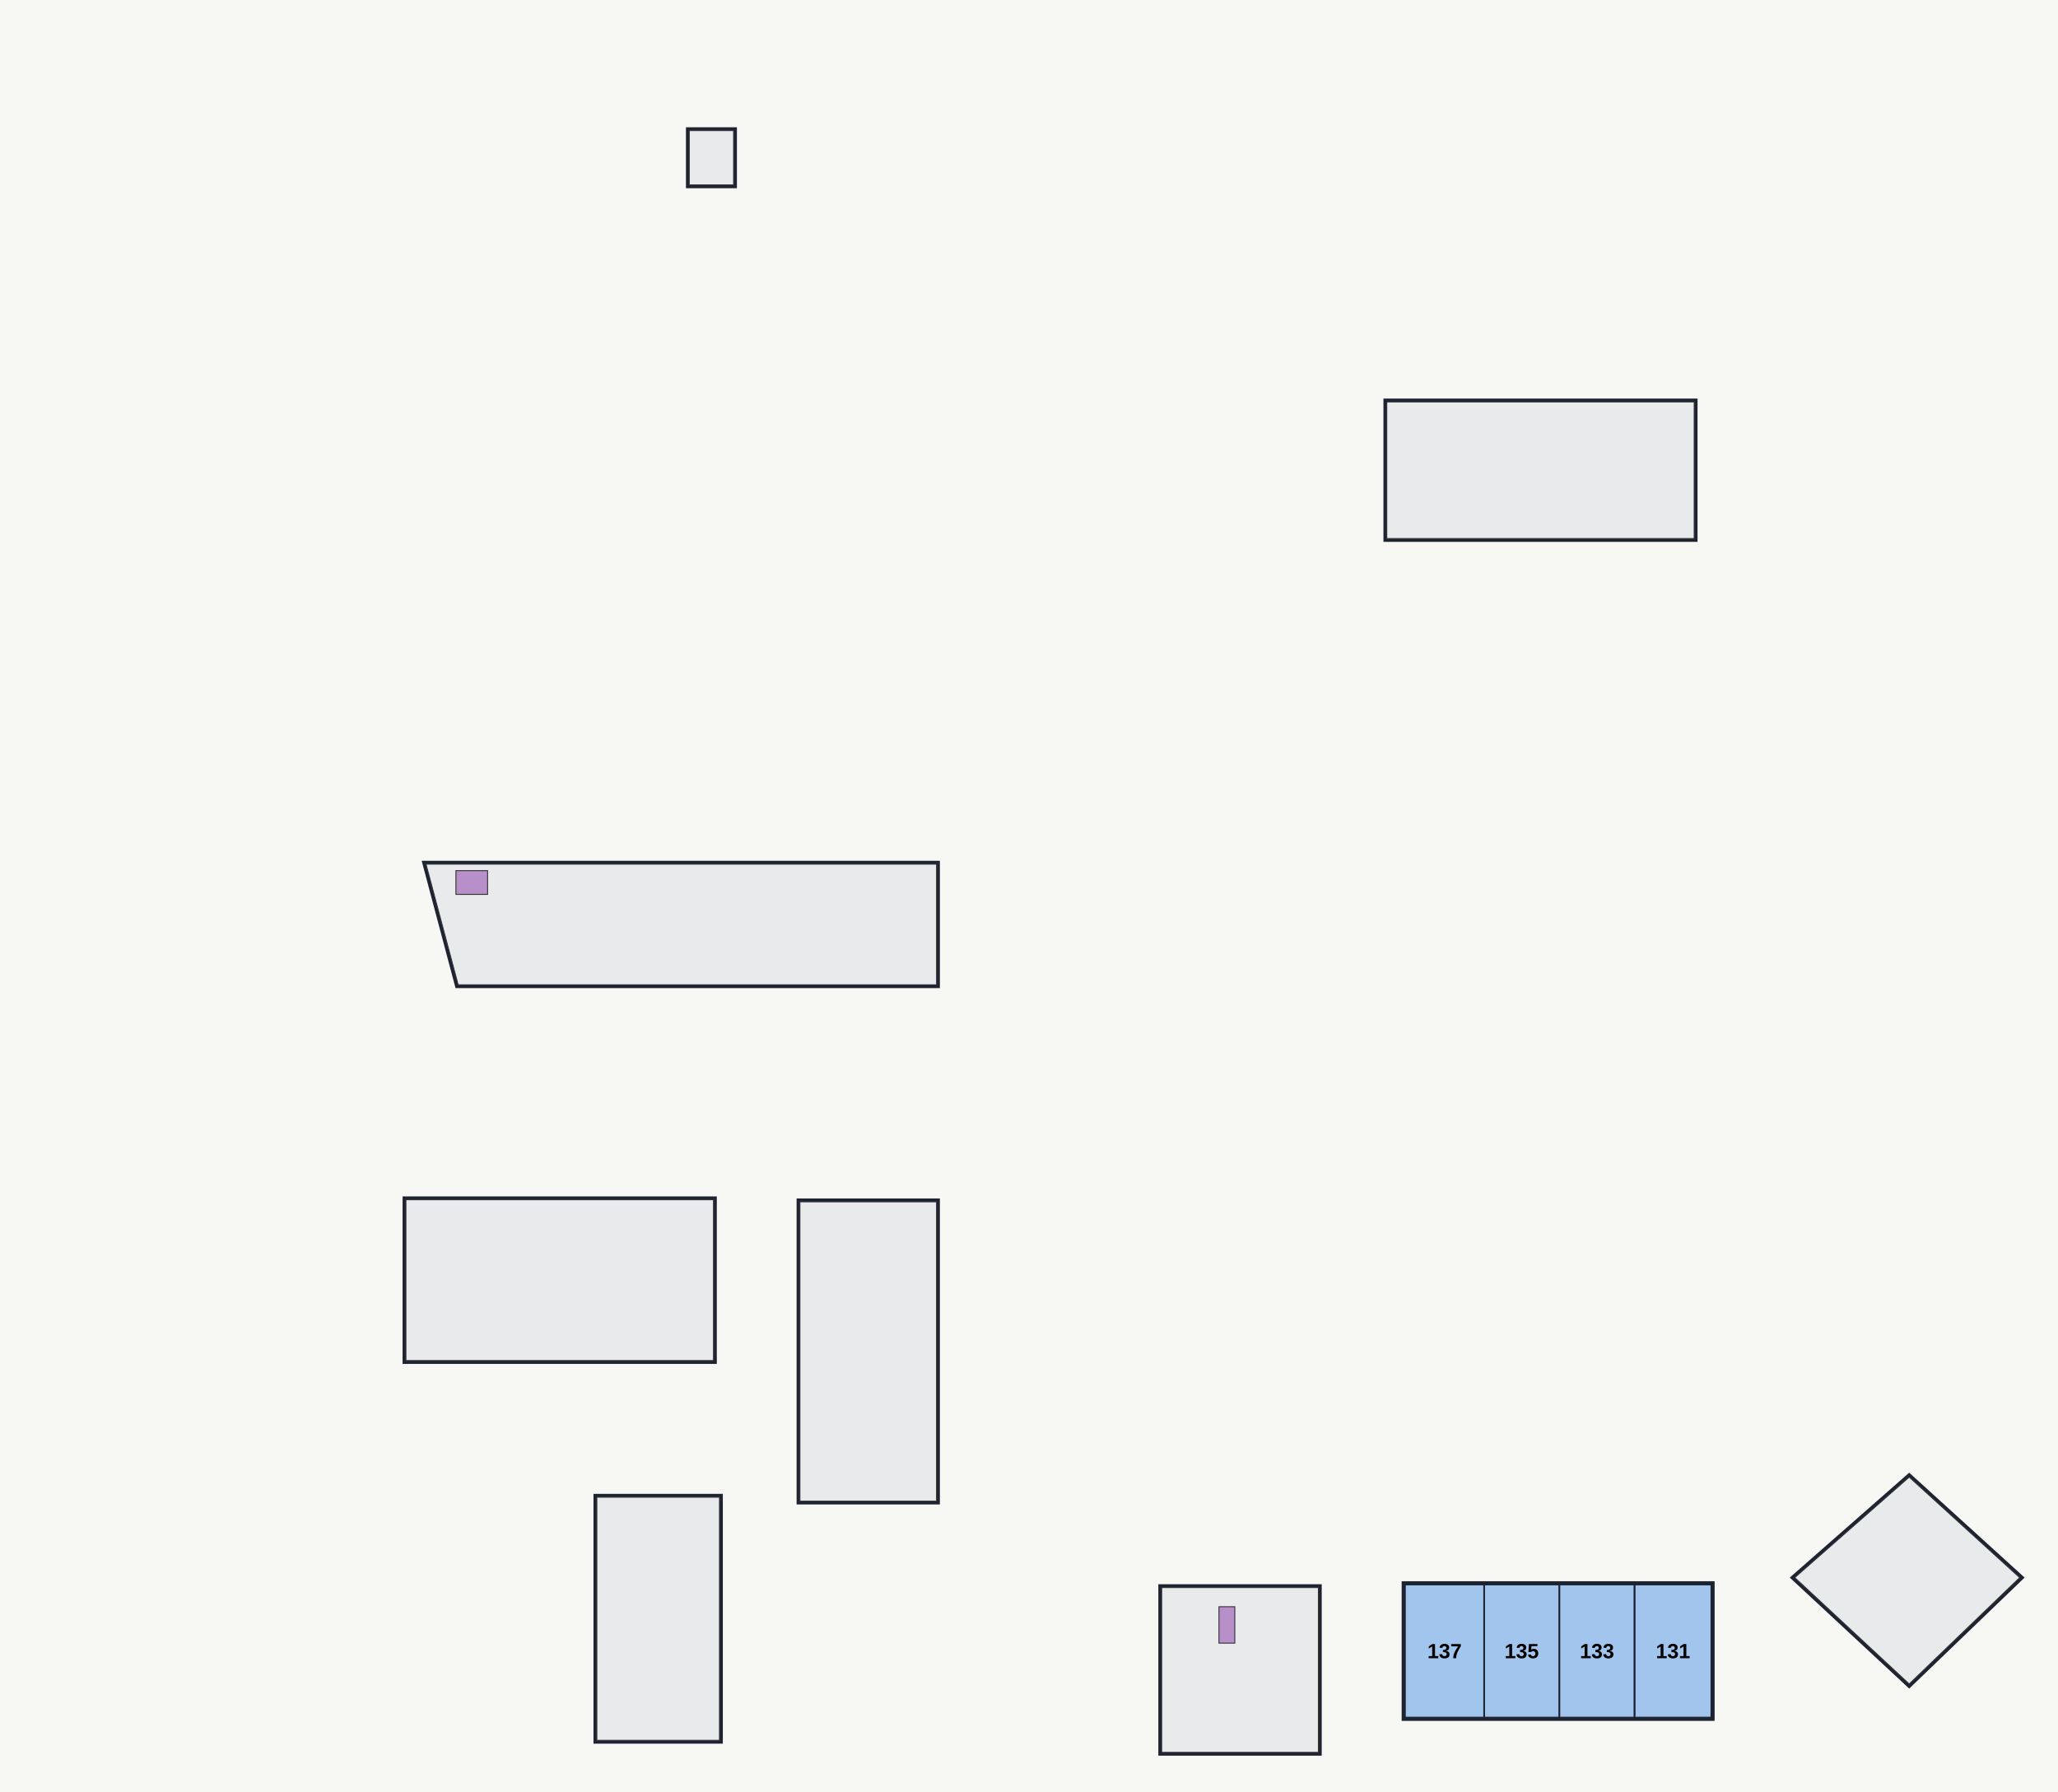
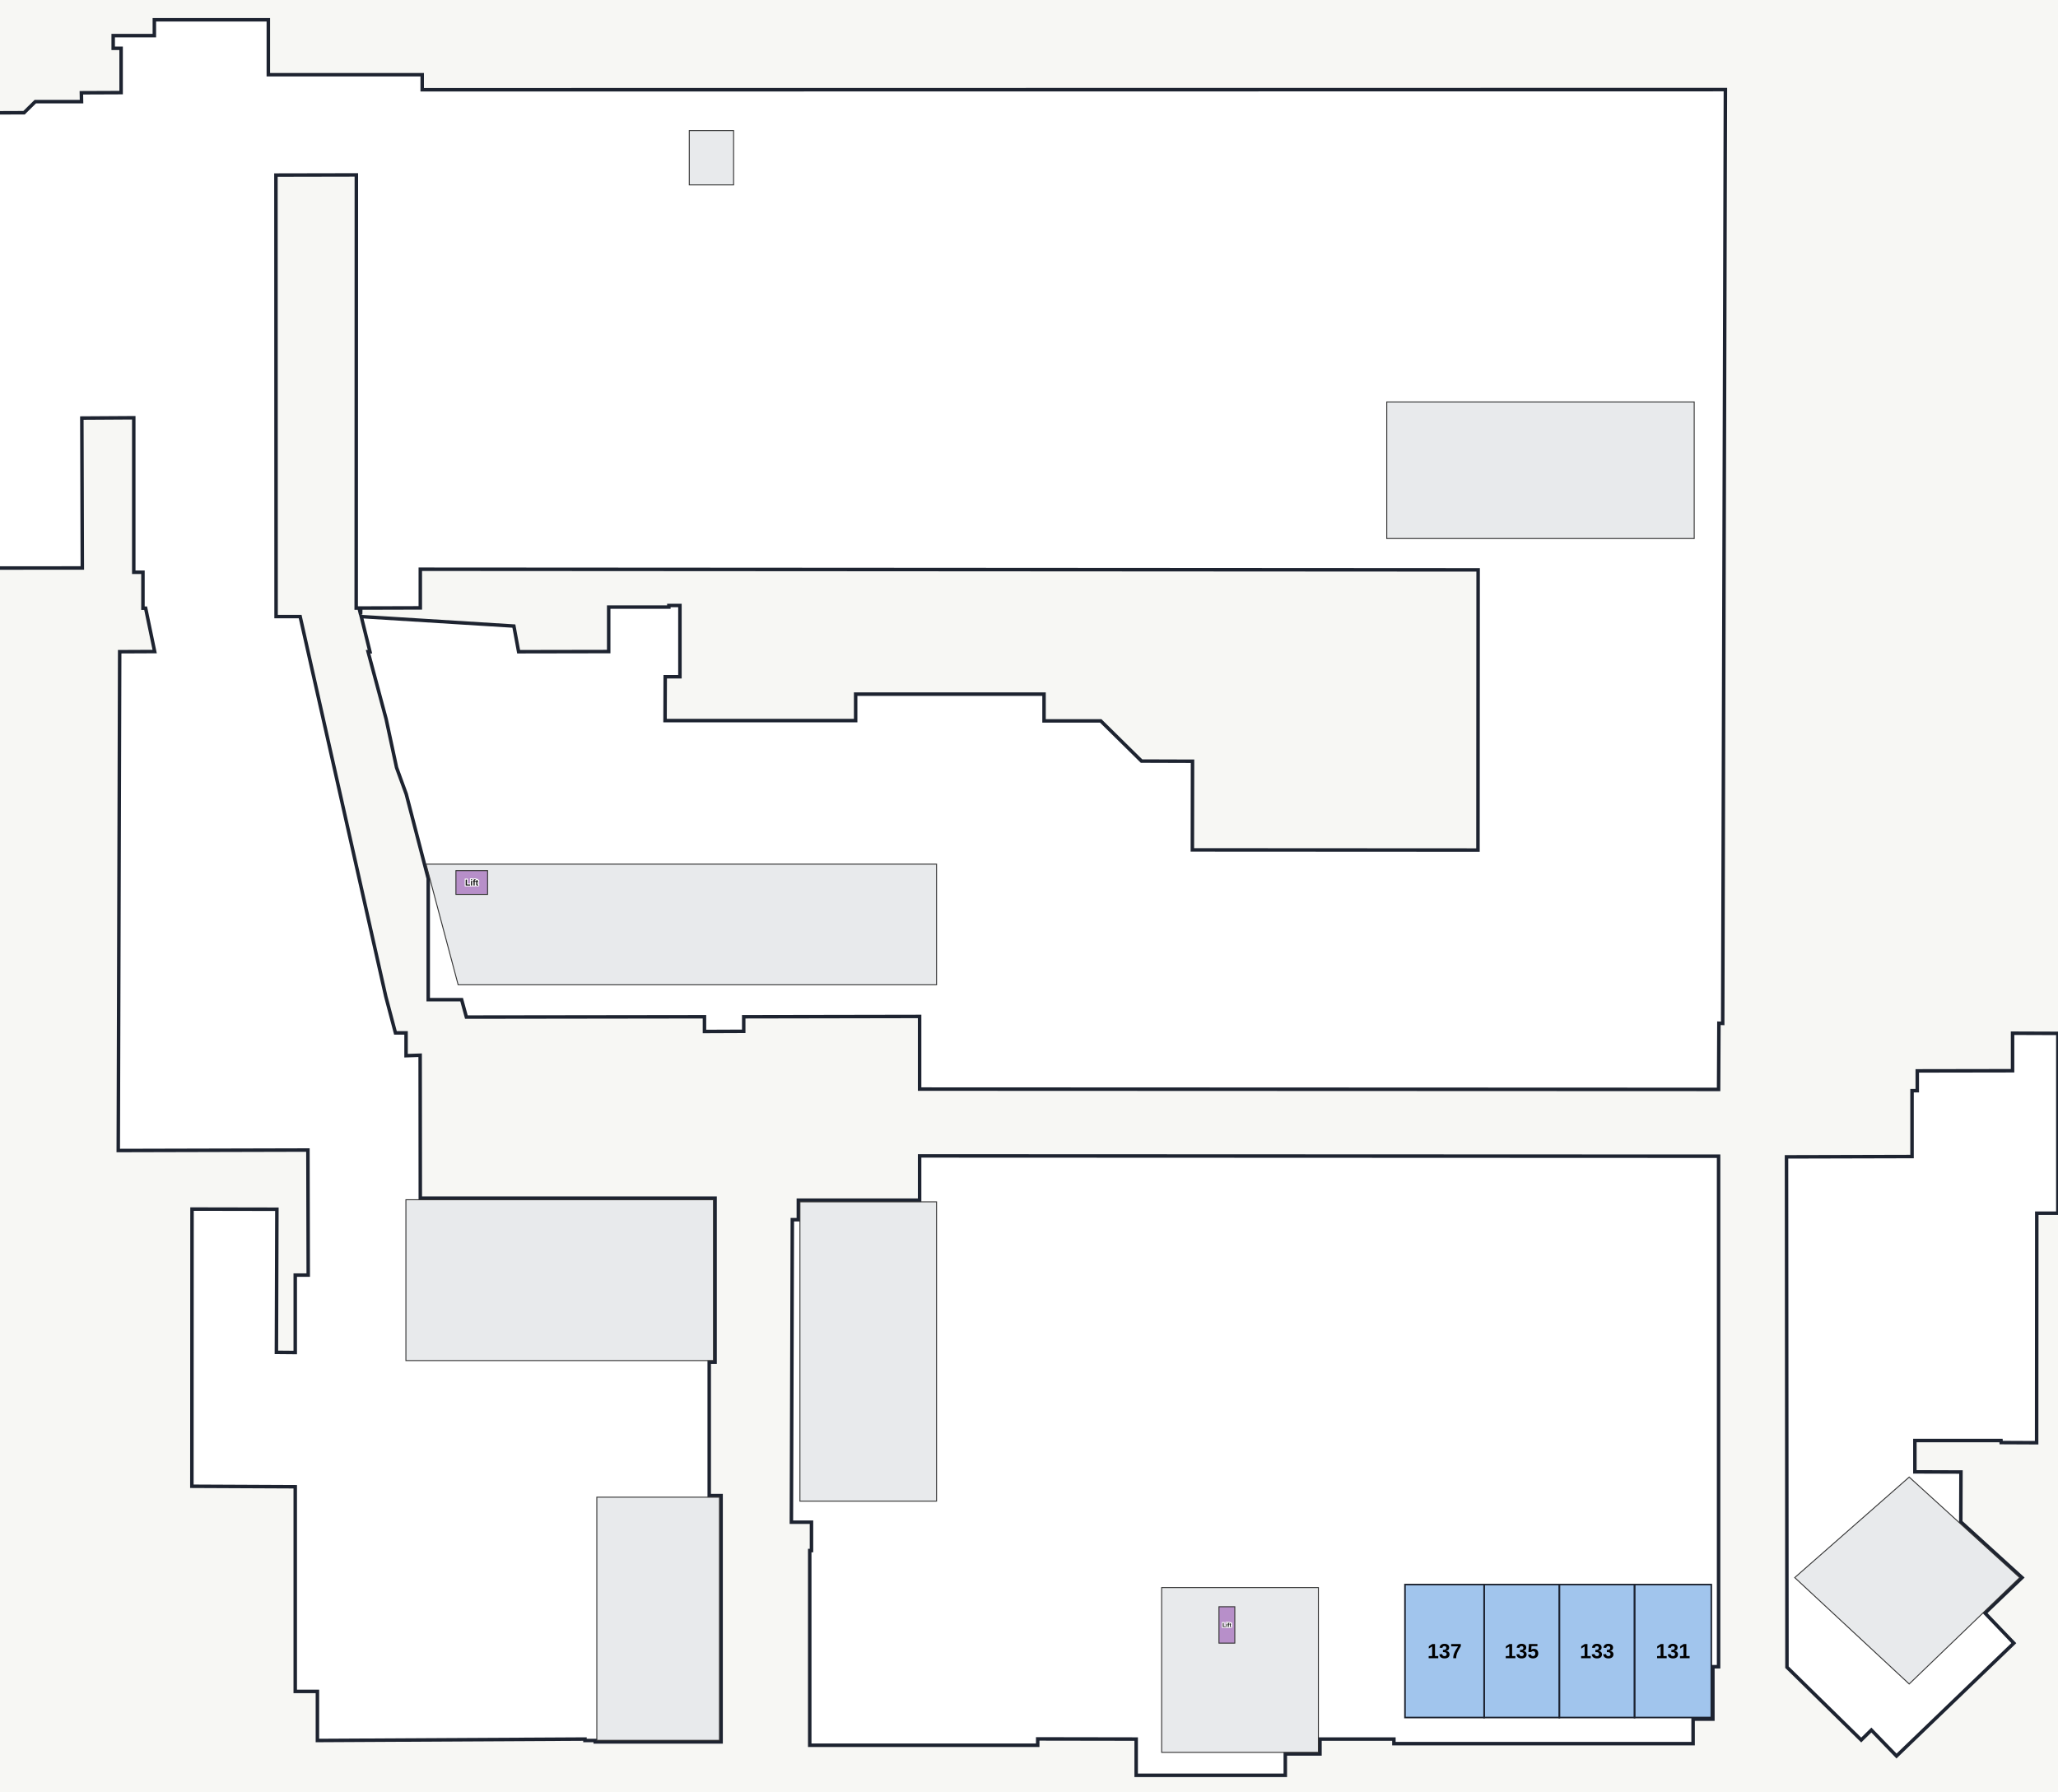
<svg xmlns="http://www.w3.org/2000/svg" viewBox="30 0 1300 1132" font-family="Arial,sans-serif">
  <rect x="30" y="0" width="1300" height="1132" fill="#f7f7f4" />
-   <path fill="#ffffff" stroke="#1d2330" stroke-width="2.2" fill-rule="evenodd" d="M1236.0,931.8 L1162.2,996.6 L1236.0,1065.2 L1307.3,996.6Z M916.5,1000.0 L916.5,1086.0 L1112.0,1086.0 L1112.0,1000.0Z M1101.2,252.9 L905.0,252.9 L905.0,341.2 L1101.2,341.2Z M762.8,1001.9 L762.8,1108.0 L863.8,1108.0 L863.8,1001.9Z M297.8,544.9 L318.6,623.1 L622.6,623.1 L622.6,544.9Z M534.3,758.2 L534.3,949.3 L622.6,949.3 L622.6,758.2Z M494.4,81.5 L464.4,81.5 L464.4,117.8 L494.4,117.8Z M406.0,944.8 L406.0,1100.4 L485.5,1100.4 L485.5,944.8Z M285.4,756.9 L285.4,860.5 L481.7,860.5 L481.7,756.9Z" />
+   <path fill="#ffffff" stroke="#1d2330" stroke-width="2.2" fill-rule="evenodd" d="M1294.1,911.3 L1316.5,911.4 L1316.6,766.4 L1329.9,766.4 L1329.9,652.8 L1301.3,652.7 L1301.3,676.4 L1241.1,676.5 L1241.1,689.0 L1237.8,689.0 L1237.8,730.6 L1158.5,730.8 L1158.8,1053.2 L1205.7,1099.2 L1212.1,1092.9 L1228.0,1109.3 L1302.1,1038.0 L1283.9,1019.0 L1307.3,996.6 L1268.6,961.4 L1268.7,929.9 L1239.6,929.8 L1239.6,910.0 L1294.0,910.0Z M127.7,411.6 L105.6,411.7 L104.7,726.8 L224.5,726.5 L224.7,805.5 L216.5,805.5 L216.5,854.4 L204.6,854.3 L204.9,763.9 L151.3,763.8 L151.2,938.9 L216.5,939.2 L216.5,1068.5 L230.5,1068.5 L230.5,1099.5 L399.5,1098.6 L399.5,1099.5 L406.0,1099.5 L406.0,1100.4 L485.5,1100.4 L485.5,944.8 L478.0,944.8 L478.0,860.5 L481.7,860.5 L481.7,756.9 L295.5,756.9 L295.4,666.6 L286.5,666.9 L286.5,652.5 L279.8,652.5 L273.7,629.5 L219.6,389.5 L204.4,389.5 L204.3,110.6 L255.1,110.5 L255.0,384.1 L256.8,384.1 L257.8,388.2 L257.9,384.1 L295.5,384.0 L295.5,359.6 L963.7,360.0 L963.6,537.0 L783.2,536.9 L783.3,480.9 L751.1,480.8 L725.3,455.4 L689.5,455.4 L689.5,438.5 L570.5,438.5 L570.5,455.2 L450.1,455.2 L450.2,427.5 L459.5,427.5 L459.5,382.5 L452.5,382.5 L452.5,383.5 L414.5,383.5 L414.5,411.6 L357.6,411.7 L354.6,395.5 L258.2,389.5 L263.7,411.7 L262.5,411.7 L273.9,454.2 L280.5,484.9 L286.6,501.6 L300.5,555.0 L300.5,631.5 L321.6,631.5 L324.6,642.5 L475.0,642.3 L475.0,651.6 L499.8,651.5 L499.8,642.3 L610.9,642.1 L610.9,688.0 L1115.6,688.2 L1115.8,646.4 L1118.2,646.5 L1119.9,56.6 L296.7,56.7 L296.7,47.2 L199.5,47.2 L199.5,12.5 L127.5,12.5 L127.5,22.5 L101.5,22.5 L101.5,30.5 L106.5,30.5 L106.5,58.5 L81.4,58.6 L81.5,64.2 L52.3,64.2 L45.2,71.2 L18.4,71.3 L-5.6,47.4 L-71.8,113.7 L-71.8,313.5 L-57.0,313.5 L-57.1,336.0 L-71.8,336.0 L-71.7,344.1 L-73.9,344.1 L-73.4,353.8 L-70.7,357.2 L-65.2,358.9 L82.0,358.8 L81.7,264.1 L114.5,263.9 L114.5,361.5 L120.3,361.5 L120.3,384.2 L122.0,384.2Z M530.5,770.5 L529.9,961.6 L542.6,961.6 L542.6,979.5 L541.5,979.5 L541.5,1102.5 L685.5,1102.5 L685.5,1098.5 L747.7,1098.6 L747.7,1121.5 L841.9,1121.5 L841.9,1108.0 L863.8,1108.0 L863.8,1098.6 L910.5,1098.6 L910.5,1101.5 L1099.5,1101.5 L1099.5,1086.0 L1112.0,1086.0 L1112.0,1052.9 L1115.6,1052.9 L1115.6,730.4 L610.9,730.2 L610.9,758.2 L534.3,758.2 L534.3,770.5Z" />
  <polygon id="4-DAK-1" points="465.4,82.5 493.4,82.5 493.4,116.8 465.4,116.8" fill="#d5d8dc" fill-opacity="0.55" stroke="#333" stroke-width="0.6" />
  <polygon id="4-DAK-2" points="906.0,253.9 1100.2,253.9 1100.2,340.2 906.0,340.2" fill="#d5d8dc" fill-opacity="0.55" stroke="#333" stroke-width="0.6" />
  <polygon id="4-DAK-3" points="299.1,545.9 621.6,545.9 621.6,622.1 319.4,622.1" fill="#d5d8dc" fill-opacity="0.55" stroke="#333" stroke-width="0.6" />
  <polygon id="4-DAK-4" points="286.4,757.9 480.7,757.9 480.7,859.5 286.4,859.5" fill="#d5d8dc" fill-opacity="0.55" stroke="#333" stroke-width="0.6" />
  <polygon id="4-DAK-5" points="535.3,759.2 621.6,759.2 621.6,948.3 535.3,948.3" fill="#d5d8dc" fill-opacity="0.55" stroke="#333" stroke-width="0.6" />
  <polygon id="4-DAK-6" points="407.0,945.8 484.5,945.8 484.5,1099.4 407.0,1099.4" fill="#d5d8dc" fill-opacity="0.55" stroke="#333" stroke-width="0.6" />
  <polygon id="4-DAK-7" points="763.8,1002.9 862.8,1002.9 862.8,1107.0 763.8,1107.0" fill="#d5d8dc" fill-opacity="0.55" stroke="#333" stroke-width="0.6" />
  <polygon id="4-DAK-8" points="1236.0,933.1 1305.8,996.6 1236.0,1063.8 1163.7,996.6" fill="#d5d8dc" fill-opacity="0.55" stroke="#333" stroke-width="0.6" />
  <polygon id="4-246-LIFT" points="800,1015 810,1015 810,1038 800,1038" fill="#8e44ad" fill-opacity="0.55" stroke="#333" stroke-width="0.6" />
+   <text x="805.0" y="1026.5" font-size="3.6" font-weight="700" text-anchor="middle" dominant-baseline="central" fill="#111" stroke="#fff" stroke-width="1.2" paint-order="stroke">Lift</text>
  <polygon id="4-225-LIFT" points="318,550 338,550 338,565 318,565" fill="#8e44ad" fill-opacity="0.55" stroke="#333" stroke-width="0.6" />
+   <text x="328.0" y="557.5" font-size="5.4" font-weight="700" text-anchor="middle" dominant-baseline="central" fill="#111" stroke="#fff" stroke-width="1.2" paint-order="stroke">Lift</text>
  <polygon id="S131" points="1062.5,1001 1111,1001 1111,1085 1062.5,1085" fill="#2f7fd8" fill-opacity="0.45" stroke="#1d2330" stroke-width="1" />
  <text x="1086.8" y="1043.0" font-size="13" font-weight="700" text-anchor="middle" dominant-baseline="central">131</text>
  <polygon id="S133" points="1015,1001 1062.5,1001 1062.5,1085 1015,1085" fill="#2f7fd8" fill-opacity="0.45" stroke="#1d2330" stroke-width="1" />
  <text x="1038.8" y="1043.0" font-size="13" font-weight="700" text-anchor="middle" dominant-baseline="central">133</text>
  <polygon id="S135" points="967.5,1001 1015,1001 1015,1085 967.5,1085" fill="#2f7fd8" fill-opacity="0.45" stroke="#1d2330" stroke-width="1" />
  <text x="991.2" y="1043.0" font-size="13" font-weight="700" text-anchor="middle" dominant-baseline="central">135</text>
  <polygon id="S137" points="917.5,1001 967.5,1001 967.5,1085 917.5,1085" fill="#2f7fd8" fill-opacity="0.45" stroke="#1d2330" stroke-width="1" />
  <text x="942.5" y="1043.0" font-size="13" font-weight="700" text-anchor="middle" dominant-baseline="central">137</text>
</svg>
